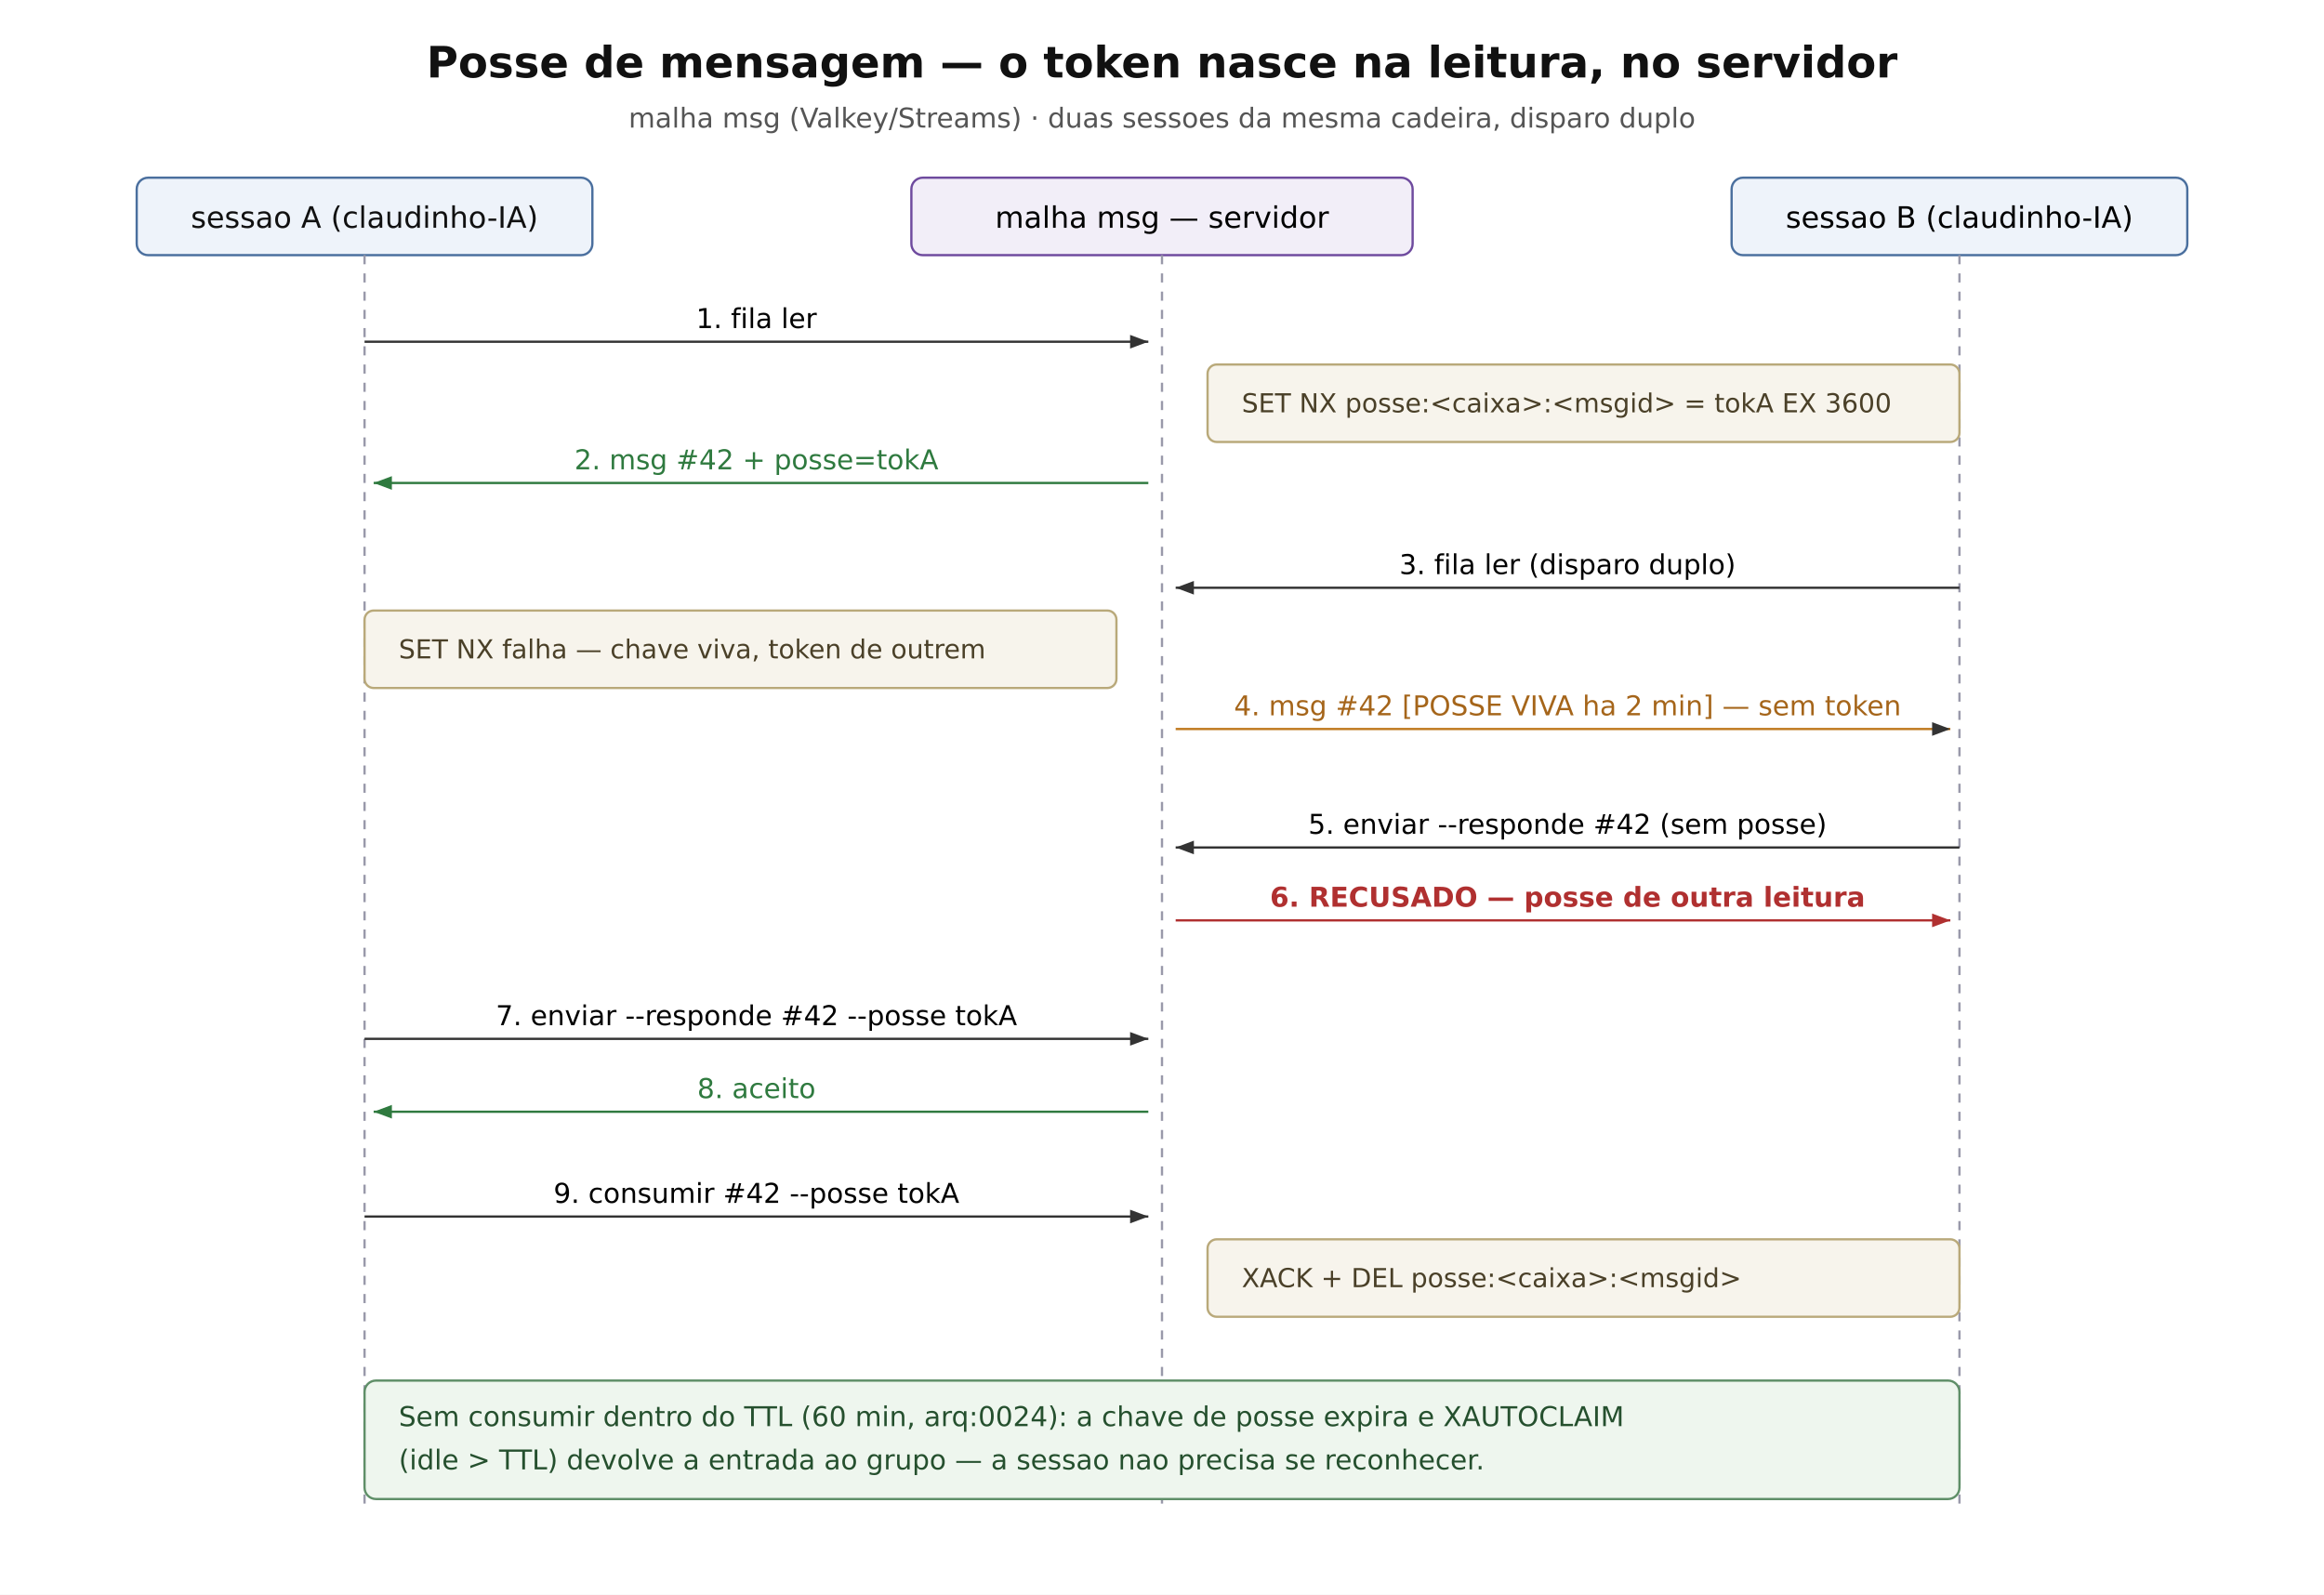
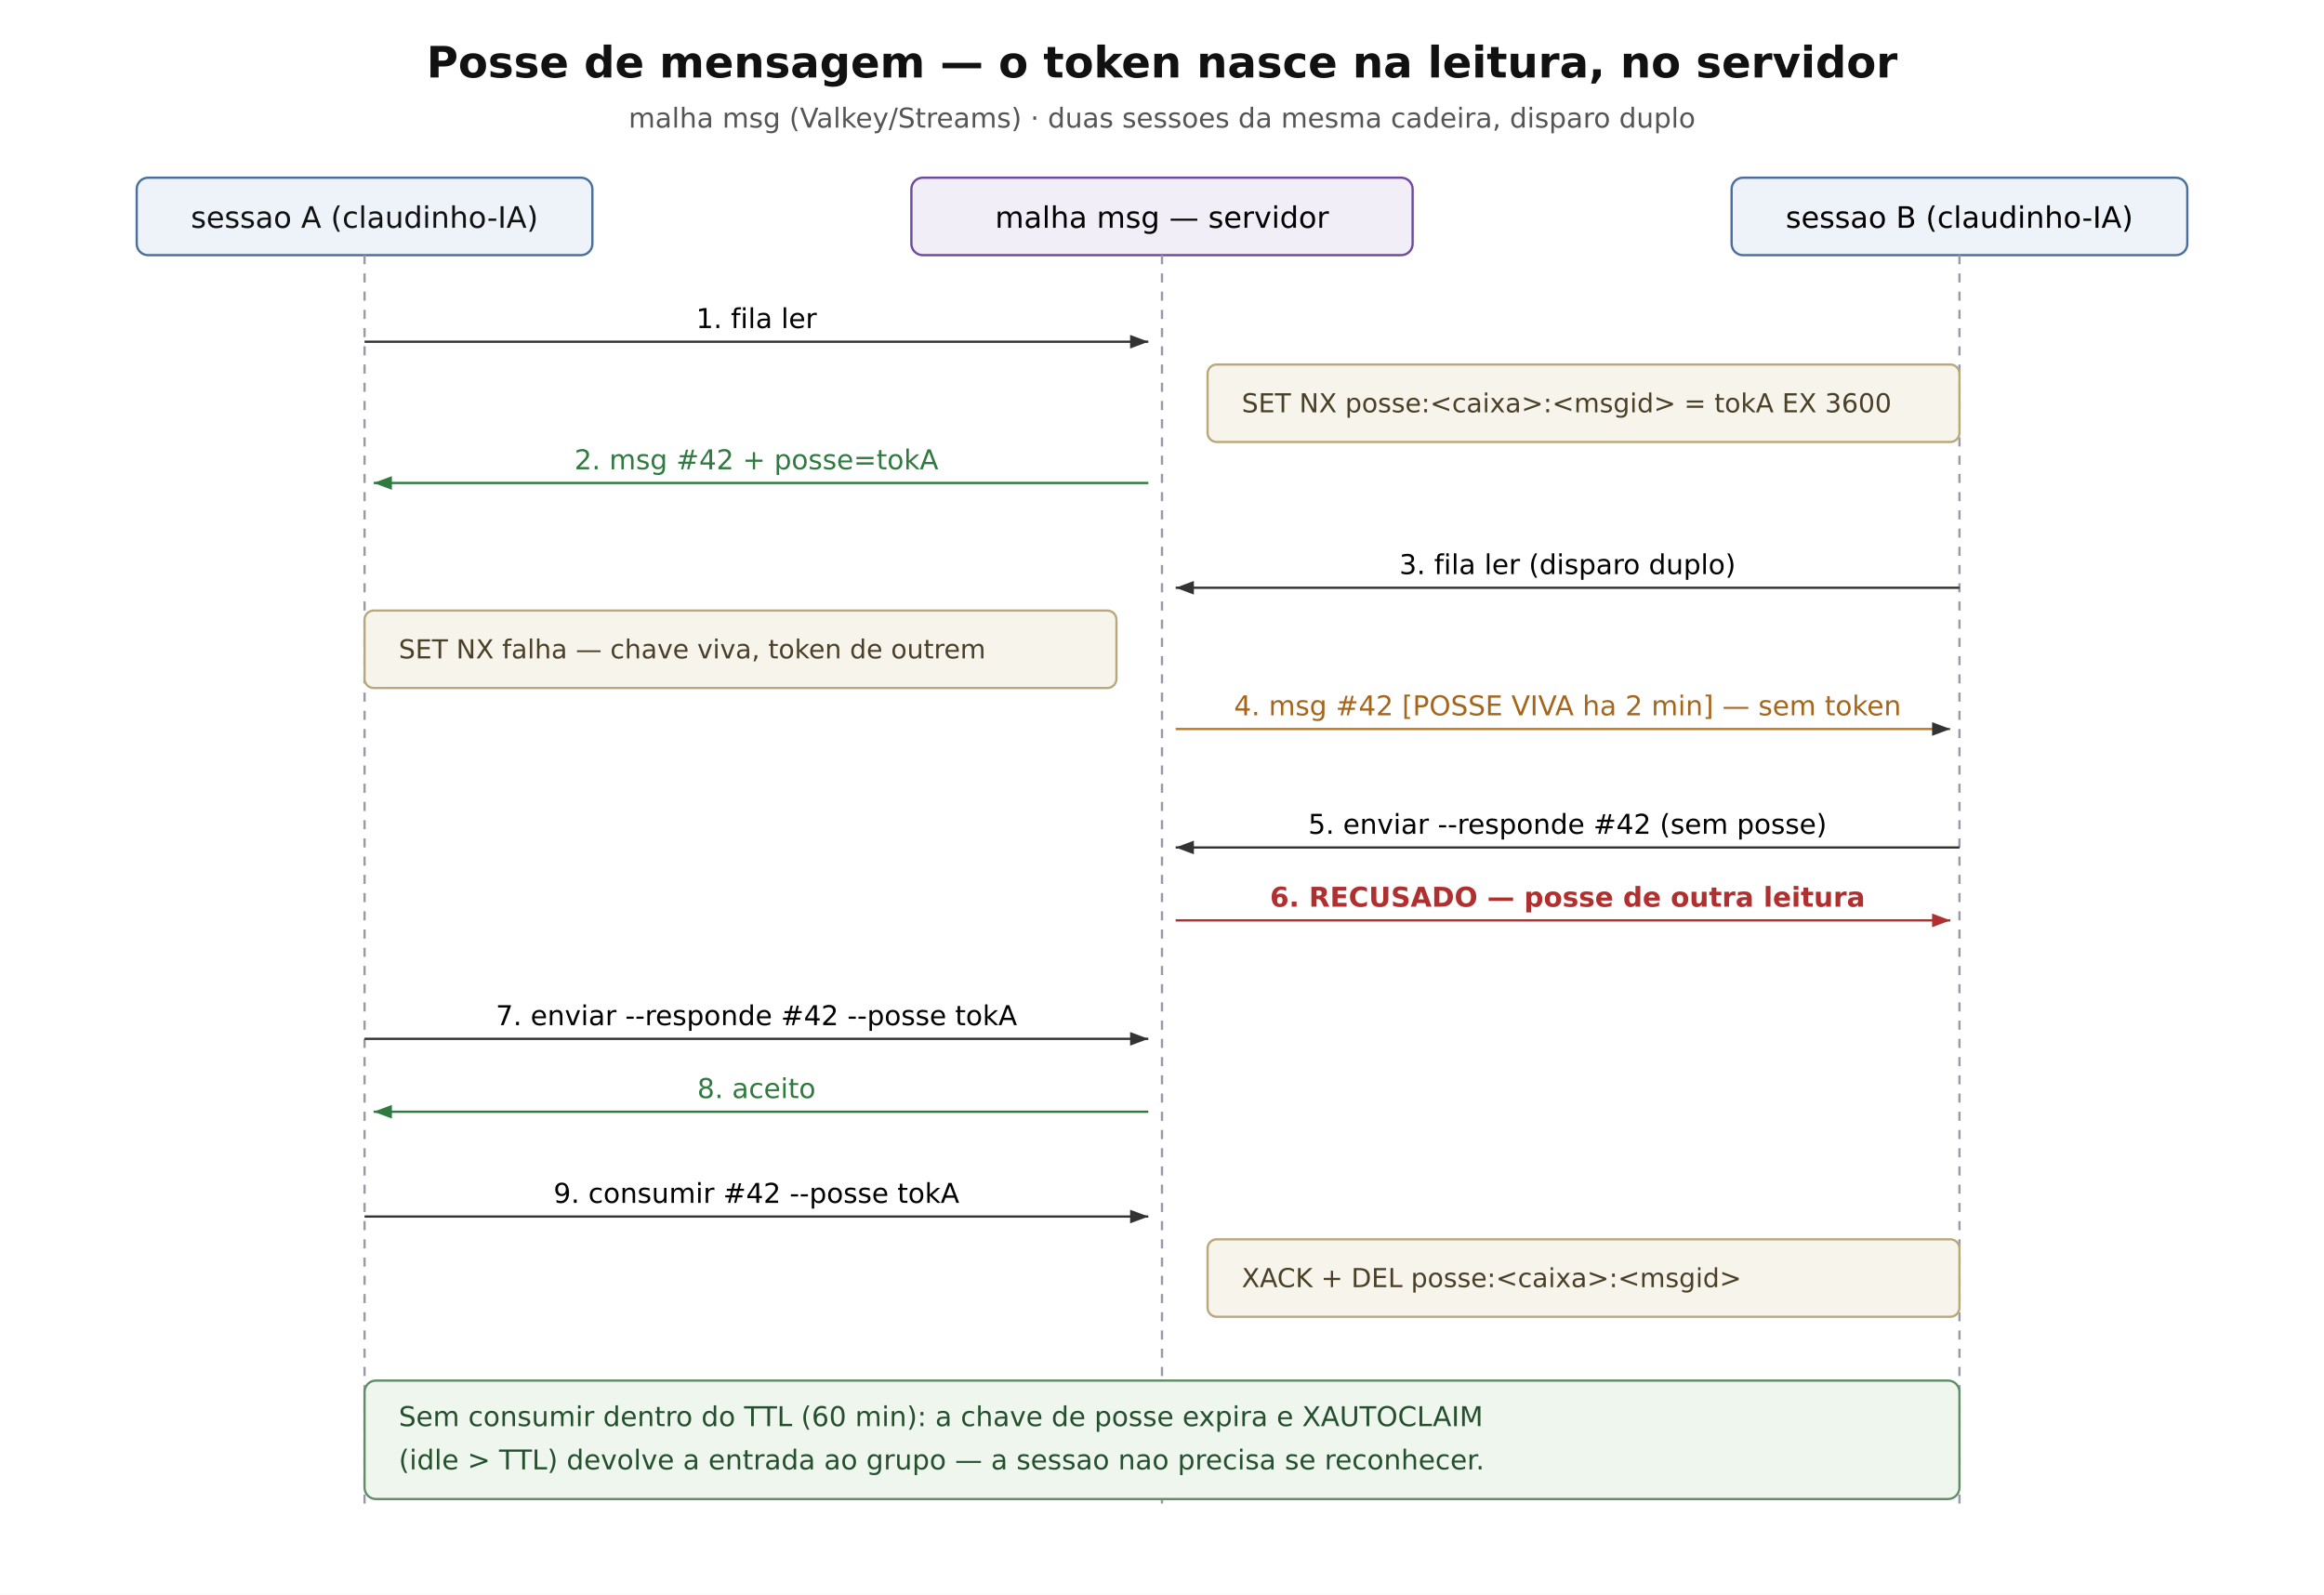
<svg xmlns="http://www.w3.org/2000/svg" width="1020" height="700" viewBox="0 0 1020 700" font-family="DejaVu Sans, Helvetica, Arial, sans-serif">
  <rect width="1020" height="700" fill="#ffffff" />
  <text x="510" y="34" text-anchor="middle" font-size="19" font-weight="bold" fill="#111">Posse de mensagem — o token nasce na leitura, no servidor</text>
  <text x="510" y="56" text-anchor="middle" font-size="12" fill="#555">malha msg (Valkey/Streams) · duas sessoes da mesma cadeira, disparo duplo</text>
  <rect x="60" y="78" width="200" height="34" rx="5" fill="#eef3fa" stroke="#4a6f9e" />
  <text x="160" y="100" text-anchor="middle" font-size="13" fill="#111">sessao A (claudinho-IA)</text>
  <rect x="400" y="78" width="220" height="34" rx="5" fill="#f2eef8" stroke="#6e4a9e" />
  <text x="510" y="100" text-anchor="middle" font-size="13">malha msg — servidor</text>
  <rect x="760" y="78" width="200" height="34" rx="5" fill="#eef3fa" stroke="#4a6f9e" />
  <text x="860" y="100" text-anchor="middle" font-size="13">sessao B (claudinho-IA)</text>
  <line x1="160" y1="112" x2="160" y2="660" stroke="#99a" stroke-dasharray="4,4" />
  <line x1="510" y1="112" x2="510" y2="660" stroke="#99a" stroke-dasharray="4,4" />
  <line x1="860" y1="112" x2="860" y2="660" stroke="#99a" stroke-dasharray="4,4" />
  <defs>
    <marker id="a" markerWidth="9" markerHeight="9" refX="8" refY="3" orient="auto">
      <path d="M0,0 L0,6 L8,3 z" fill="#333" />
    </marker>
    <marker id="ar" markerWidth="9" markerHeight="9" refX="8" refY="3" orient="auto">
      <path d="M0,0 L0,6 L8,3 z" fill="#b03030" />
    </marker>
    <marker id="ag" markerWidth="9" markerHeight="9" refX="8" refY="3" orient="auto">
      <path d="M0,0 L0,6 L8,3 z" fill="#2f7a3f" />
    </marker>
  </defs>
  <line x1="160" y1="150" x2="504" y2="150" stroke="#333" marker-end="url(#a)" />
  <text x="332" y="144" text-anchor="middle" font-size="12">1. fila ler</text>
  <rect x="530" y="160" width="330" height="34" rx="4" fill="#f7f4ec" stroke="#b9a97a" />
  <text x="545" y="181" font-size="11.5" fill="#4a4028">SET NX posse:&lt;caixa&gt;:&lt;msgid&gt; = tokA  EX 3600</text>
  <line x1="504" y1="212" x2="164" y2="212" stroke="#2f7a3f" marker-end="url(#ag)" />
  <text x="332" y="206" text-anchor="middle" font-size="12" fill="#2f7a3f">2. msg #42 + posse=tokA</text>
  <line x1="860" y1="258" x2="516" y2="258" stroke="#333" marker-end="url(#a)" />
  <text x="688" y="252" text-anchor="middle" font-size="12">3. fila ler (disparo duplo)</text>
  <rect x="160" y="268" width="330" height="34" rx="4" fill="#f7f4ec" stroke="#b9a97a" />
  <text x="175" y="289" font-size="11.5" fill="#4a4028">SET NX falha — chave viva, token de outrem</text>
  <line x1="516" y1="320" x2="856" y2="320" stroke="#c07a20" marker-end="url(#a)" />
  <text x="688" y="314" text-anchor="middle" font-size="12" fill="#a5651a">4. msg #42 [POSSE VIVA ha 2 min] — sem token</text>
  <line x1="860" y1="372" x2="516" y2="372" stroke="#333" marker-end="url(#a)" />
  <text x="688" y="366" text-anchor="middle" font-size="12">5. enviar --responde #42 (sem posse)</text>
  <line x1="516" y1="404" x2="856" y2="404" stroke="#b03030" marker-end="url(#ar)" />
  <text x="688" y="398" text-anchor="middle" font-size="12" fill="#b03030" font-weight="bold">6. RECUSADO — posse de outra leitura</text>
  <line x1="160" y1="456" x2="504" y2="456" stroke="#333" marker-end="url(#a)" />
  <text x="332" y="450" text-anchor="middle" font-size="12">7. enviar --responde #42 --posse tokA</text>
  <line x1="504" y1="488" x2="164" y2="488" stroke="#2f7a3f" marker-end="url(#ag)" />
  <text x="332" y="482" text-anchor="middle" font-size="12" fill="#2f7a3f">8. aceito</text>
  <line x1="160" y1="534" x2="504" y2="534" stroke="#333" marker-end="url(#a)" />
  <text x="332" y="528" text-anchor="middle" font-size="12">9. consumir #42 --posse tokA</text>
  <rect x="530" y="544" width="330" height="34" rx="4" fill="#f7f4ec" stroke="#b9a97a" />
  <text x="545" y="565" font-size="11.5" fill="#4a4028">XACK + DEL posse:&lt;caixa&gt;:&lt;msgid&gt;</text>
  <rect x="160" y="606" width="700" height="52" rx="5" fill="#eef6ee" stroke="#5f8f68" />
-   <text x="175" y="626" font-size="12" fill="#25502e">Sem consumir dentro do TTL (60 min, arq:0024): a chave de posse expira e XAUTOCLAIM</text>
+   <text x="175" y="626" font-size="12" fill="#25502e">Sem consumir dentro do TTL (60 min): a chave de posse expira e XAUTOCLAIM</text>
  <text x="175" y="645" font-size="12" fill="#25502e">(idle &gt; TTL) devolve a entrada ao grupo — a sessao nao precisa se reconhecer.</text>
</svg>
